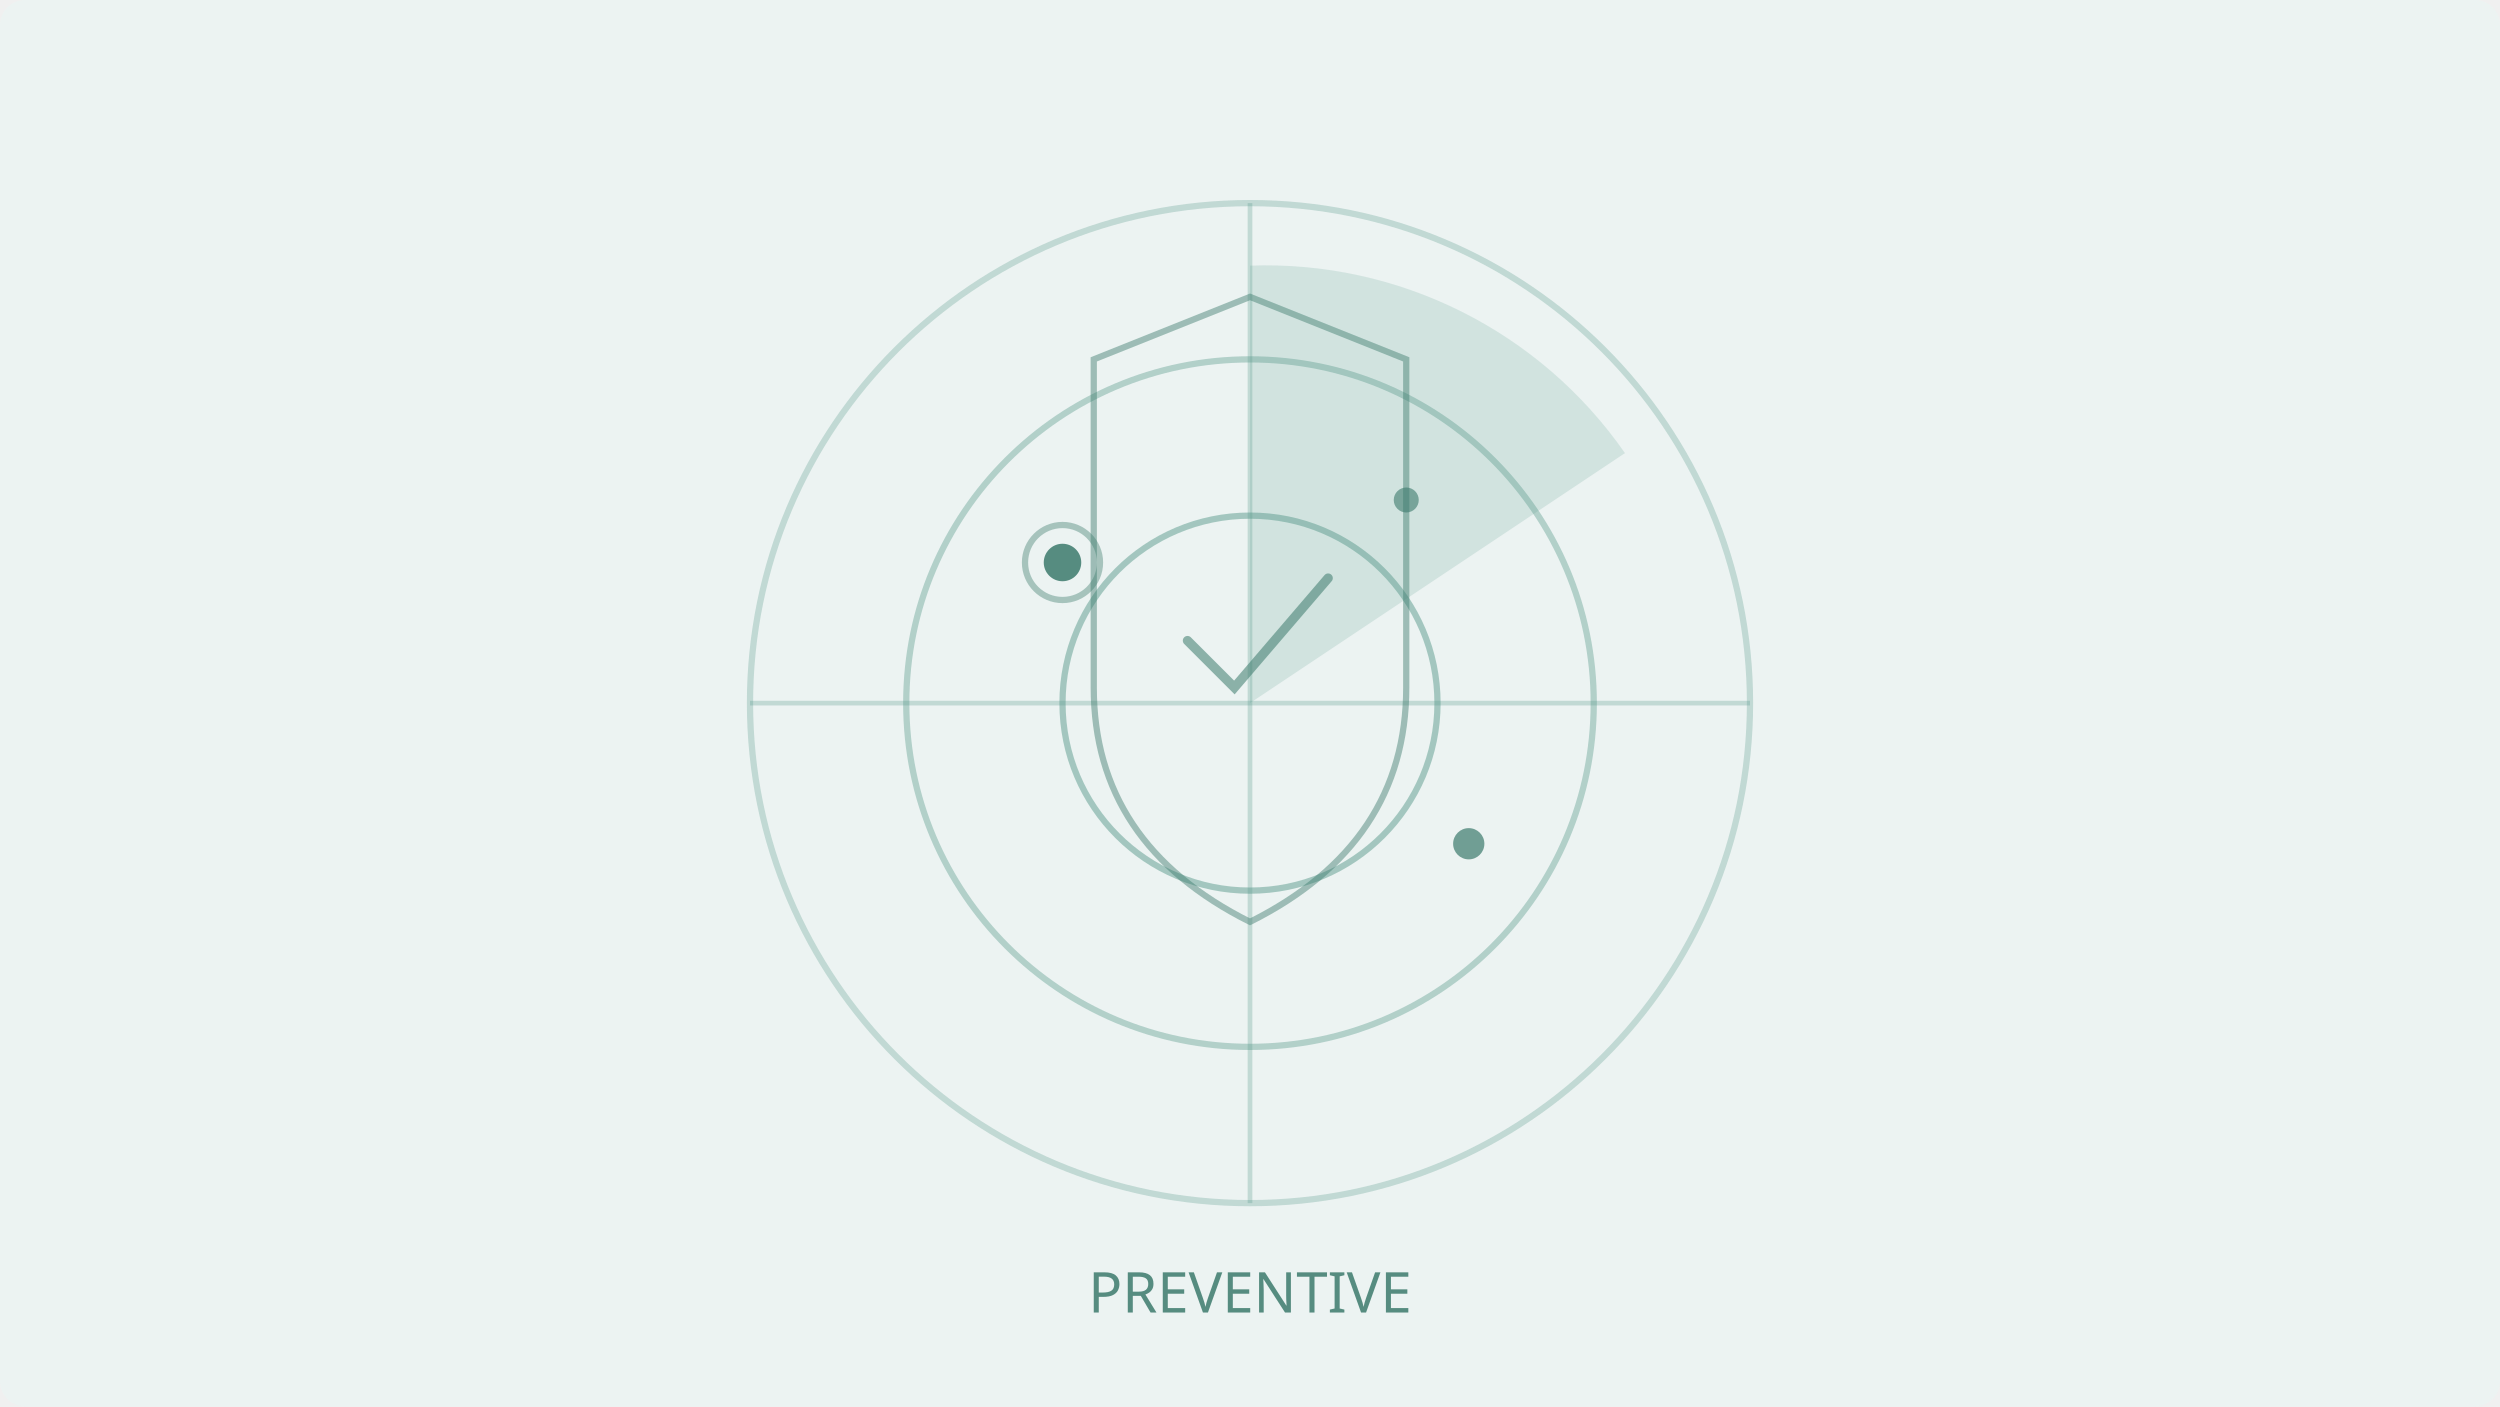
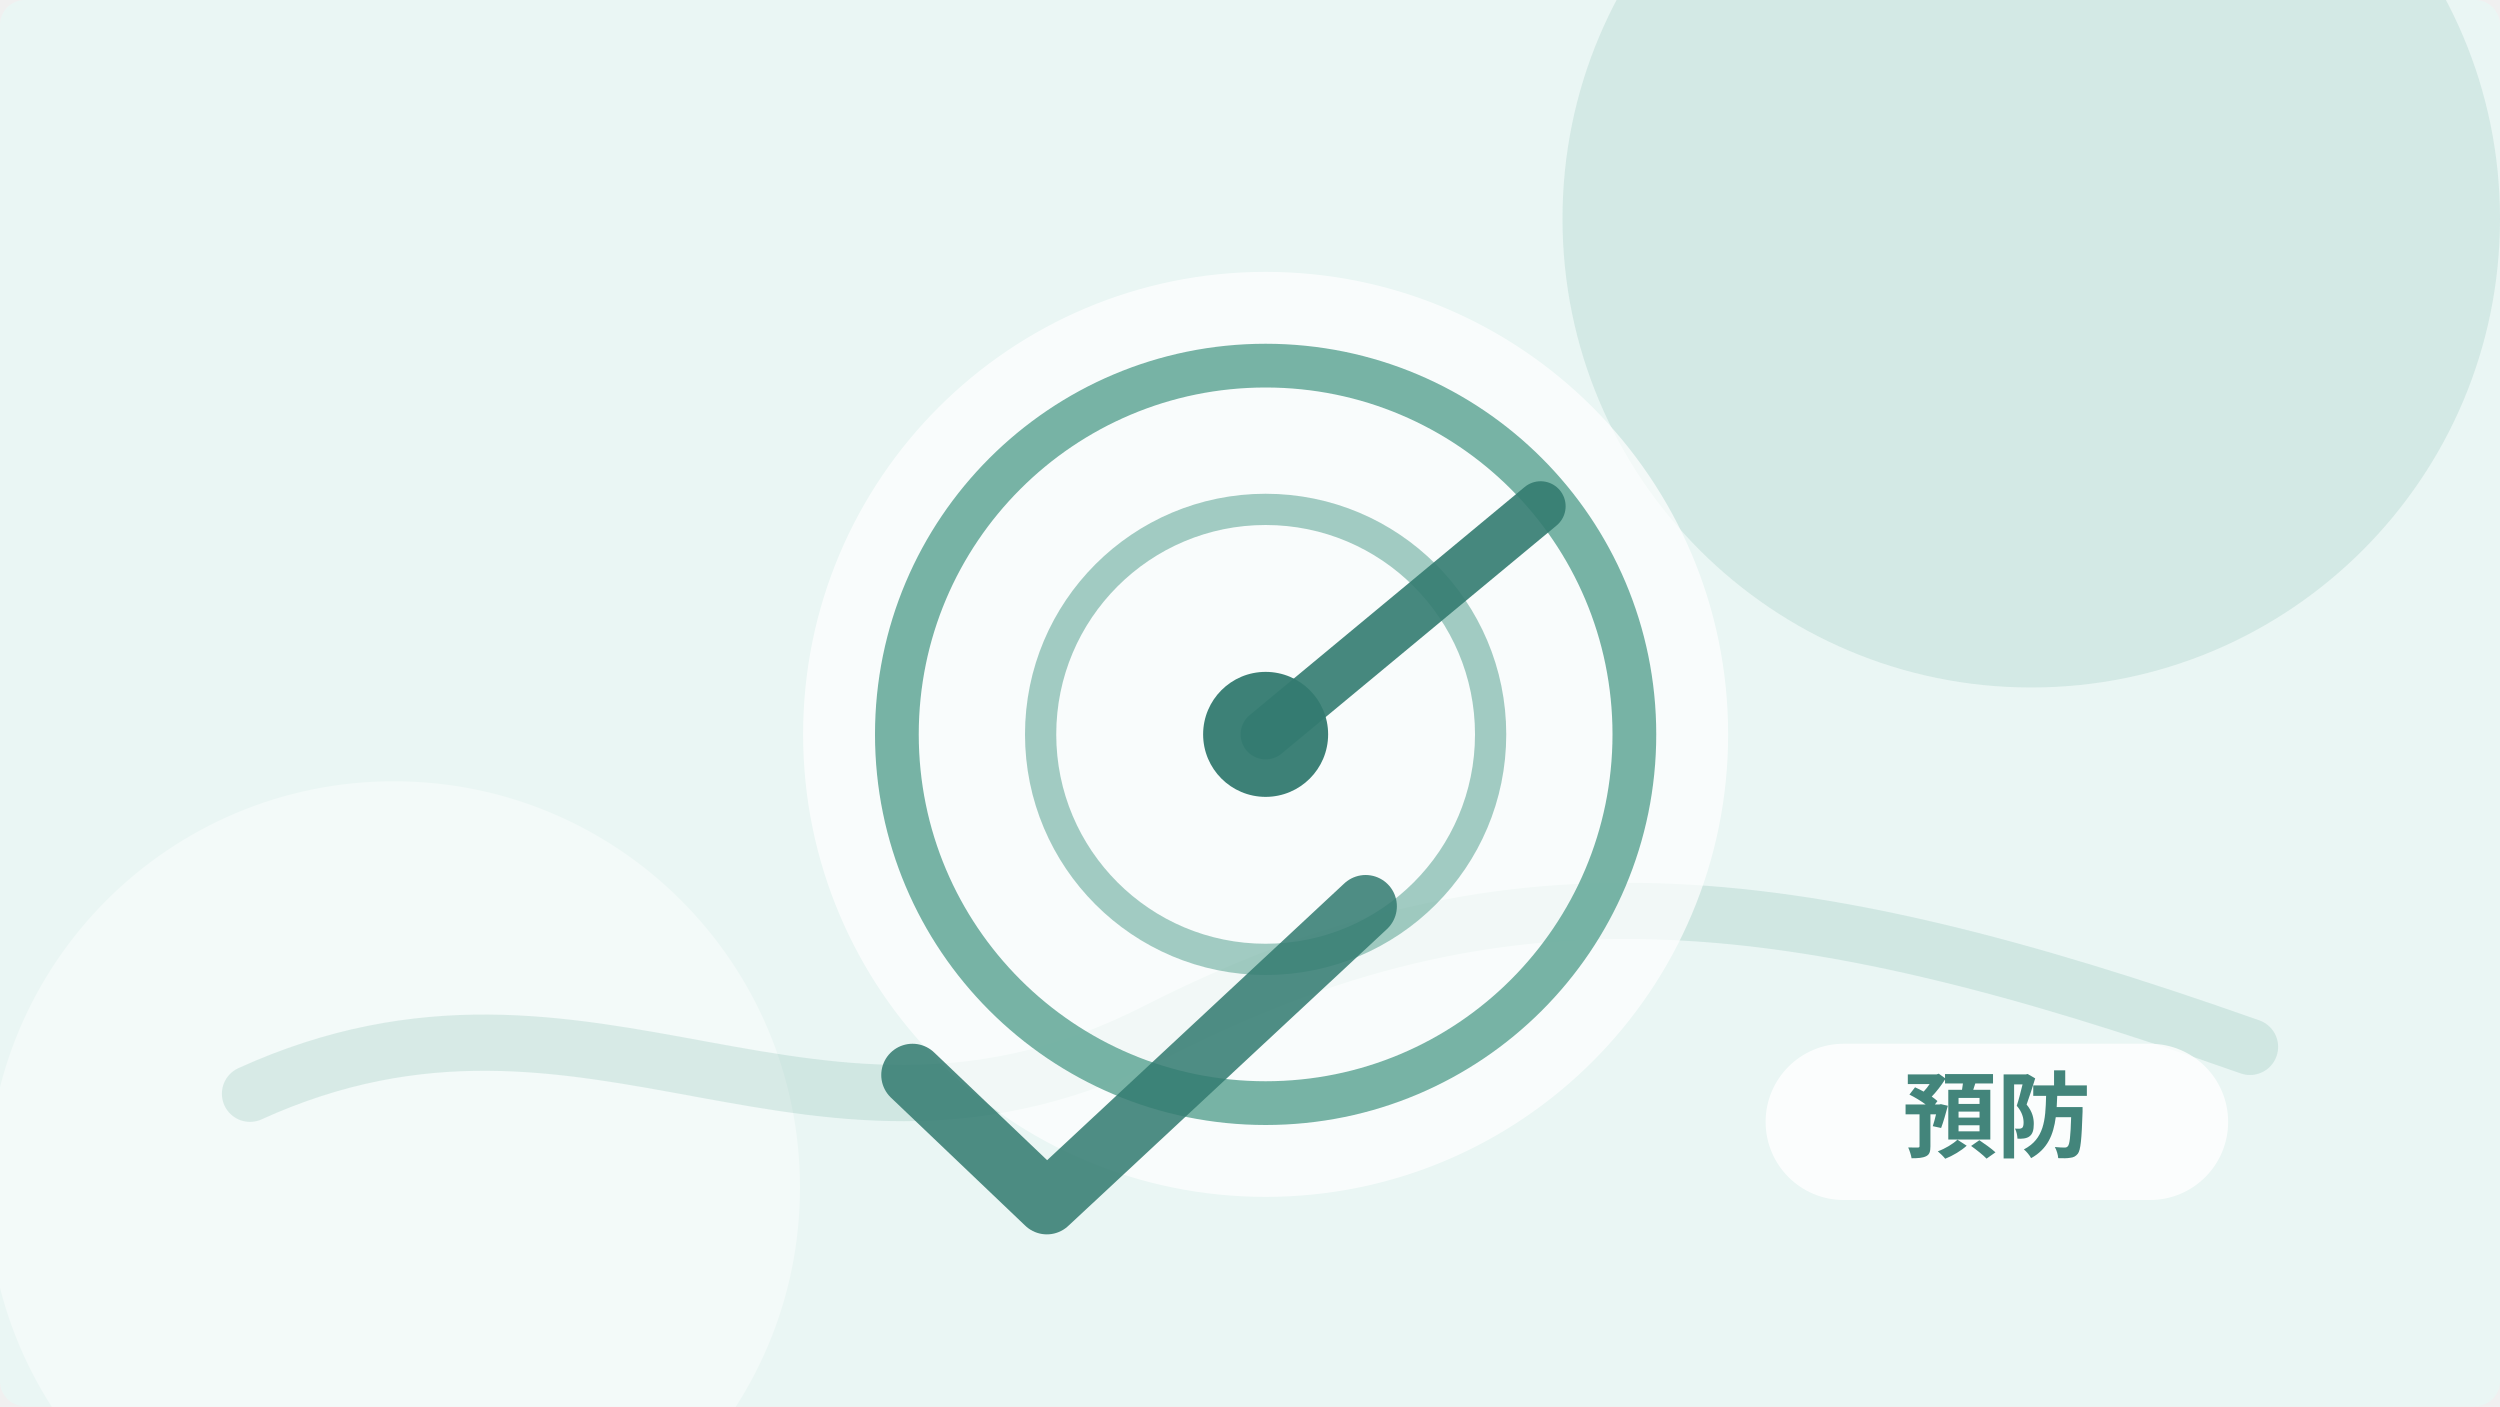
<svg xmlns="http://www.w3.org/2000/svg" viewBox="0 0 800 450" fill="none">
-   <rect width="800" height="450" rx="8" fill="#ECF3F2" />
-   <circle cx="400" cy="225" r="160" fill="none" stroke="#5A9A8C" stroke-width="2" opacity="0.3" />
-   <circle cx="400" cy="225" r="110" fill="none" stroke="#5A9A8C" stroke-width="2" opacity="0.4" />
-   <circle cx="400" cy="225" r="60" fill="none" stroke="#5A9A8C" stroke-width="2" opacity="0.5" />
-   <line x1="240" y1="225" x2="560" y2="225" stroke="#5A9A8C" stroke-width="1.5" opacity="0.3" />
-   <line x1="400" y1="65" x2="400" y2="385" stroke="#5A9A8C" stroke-width="1.5" opacity="0.3" />
-   <path d="M400 225 L520 145 A140 140 0 0 0 400 85 Z" fill="#5A9A8C" opacity="0.18" />
-   <circle cx="340" cy="180" r="6" fill="#3C7A6C" opacity="0.85" />
-   <circle cx="340" cy="180" r="12" fill="none" stroke="#3C7A6C" stroke-width="2" opacity="0.4" />
-   <circle cx="470" cy="270" r="5" fill="#3C7A6C" opacity="0.7" />
-   <circle cx="450" cy="160" r="4" fill="#3C7A6C" opacity="0.6" />
-   <path d="M400 95 L450 115 L450 220 Q450 270 400 295 Q350 270 350 220 L350 115 Z" fill="none" stroke="#3C7A6C" stroke-width="2" opacity="0.45" />
-   <path d="M380 205 L395 220 L425 185" stroke="#3C7A6C" stroke-width="3" fill="none" stroke-linecap="round" opacity="0.55" />
-   <text x="400" y="420" text-anchor="middle" font-family="sans-serif" font-size="18" fill="#3C7A6C" opacity="0.85">PREVENTIVE</text>
+   <rect width="800" height="450" rx="8" fill="#EAF6F4" />
+   <circle cx="650" cy="70" r="150" fill="#5AA392" opacity="0.16" />
+   <circle cx="126" cy="380" r="130" fill="#FFFFFF" opacity="0.42" />
+   <path d="M80 350 C190 300 260 386 370 330 S570 282 720 335" stroke="#5AA392" stroke-width="18" stroke-linecap="round" opacity="0.18" />
+   <circle cx="405" cy="235" r="148" fill="#FFFFFF" opacity="0.72" />
+   <circle cx="405" cy="235" r="118" stroke="#5AA392" stroke-width="14" opacity="0.82" />
+   <circle cx="405" cy="235" r="72" stroke="#5AA392" stroke-width="10" opacity="0.55" />
+   <path d="M405 235 L493 162" stroke="#337B70" stroke-width="16" stroke-linecap="round" opacity="0.9" />
+   <circle cx="405" cy="235" r="20" fill="#337B70" opacity="0.95" />
+   <path d="M292 344 L335 385 L437 290" stroke="#337B70" stroke-width="20" stroke-linecap="round" stroke-linejoin="round" opacity="0.86" />
+   <rect x="565" y="334" width="148" height="50" rx="25" fill="#FFFFFF" opacity="0.82" />
+   <text x="639" y="368" text-anchor="middle" font-family="system-ui, sans-serif" font-size="30" font-weight="700" fill="#337B70" opacity="0.92">預防</text>
</svg>
